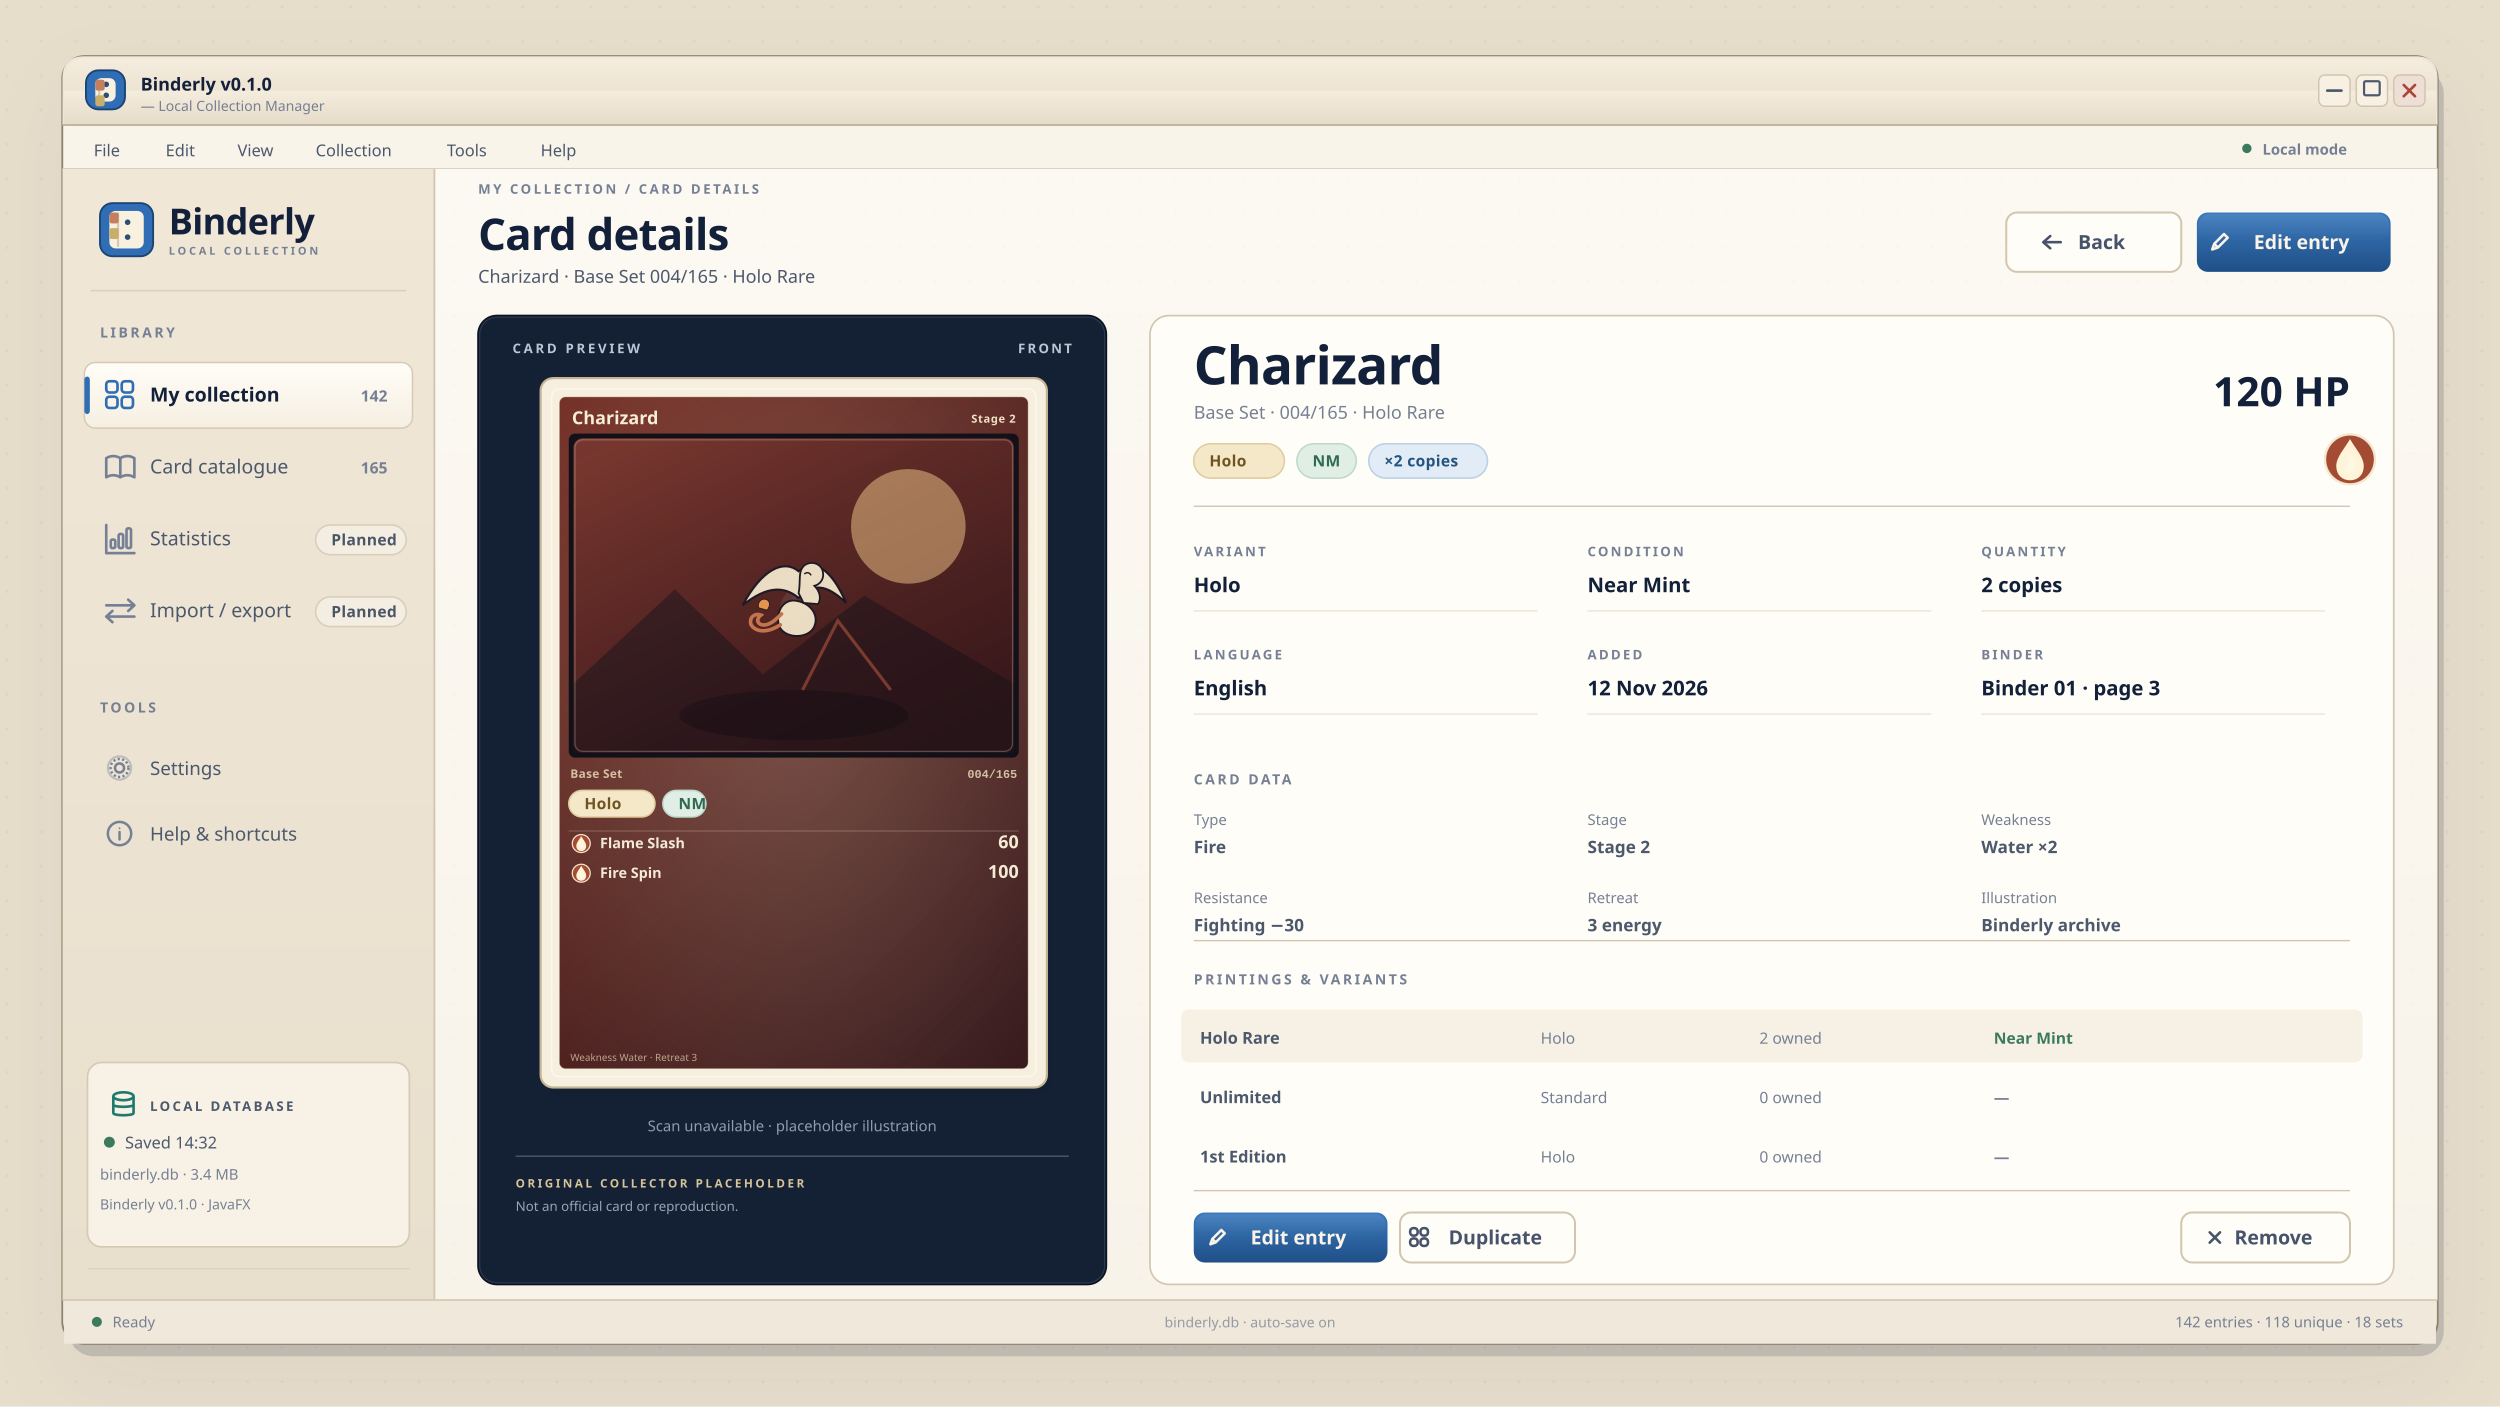
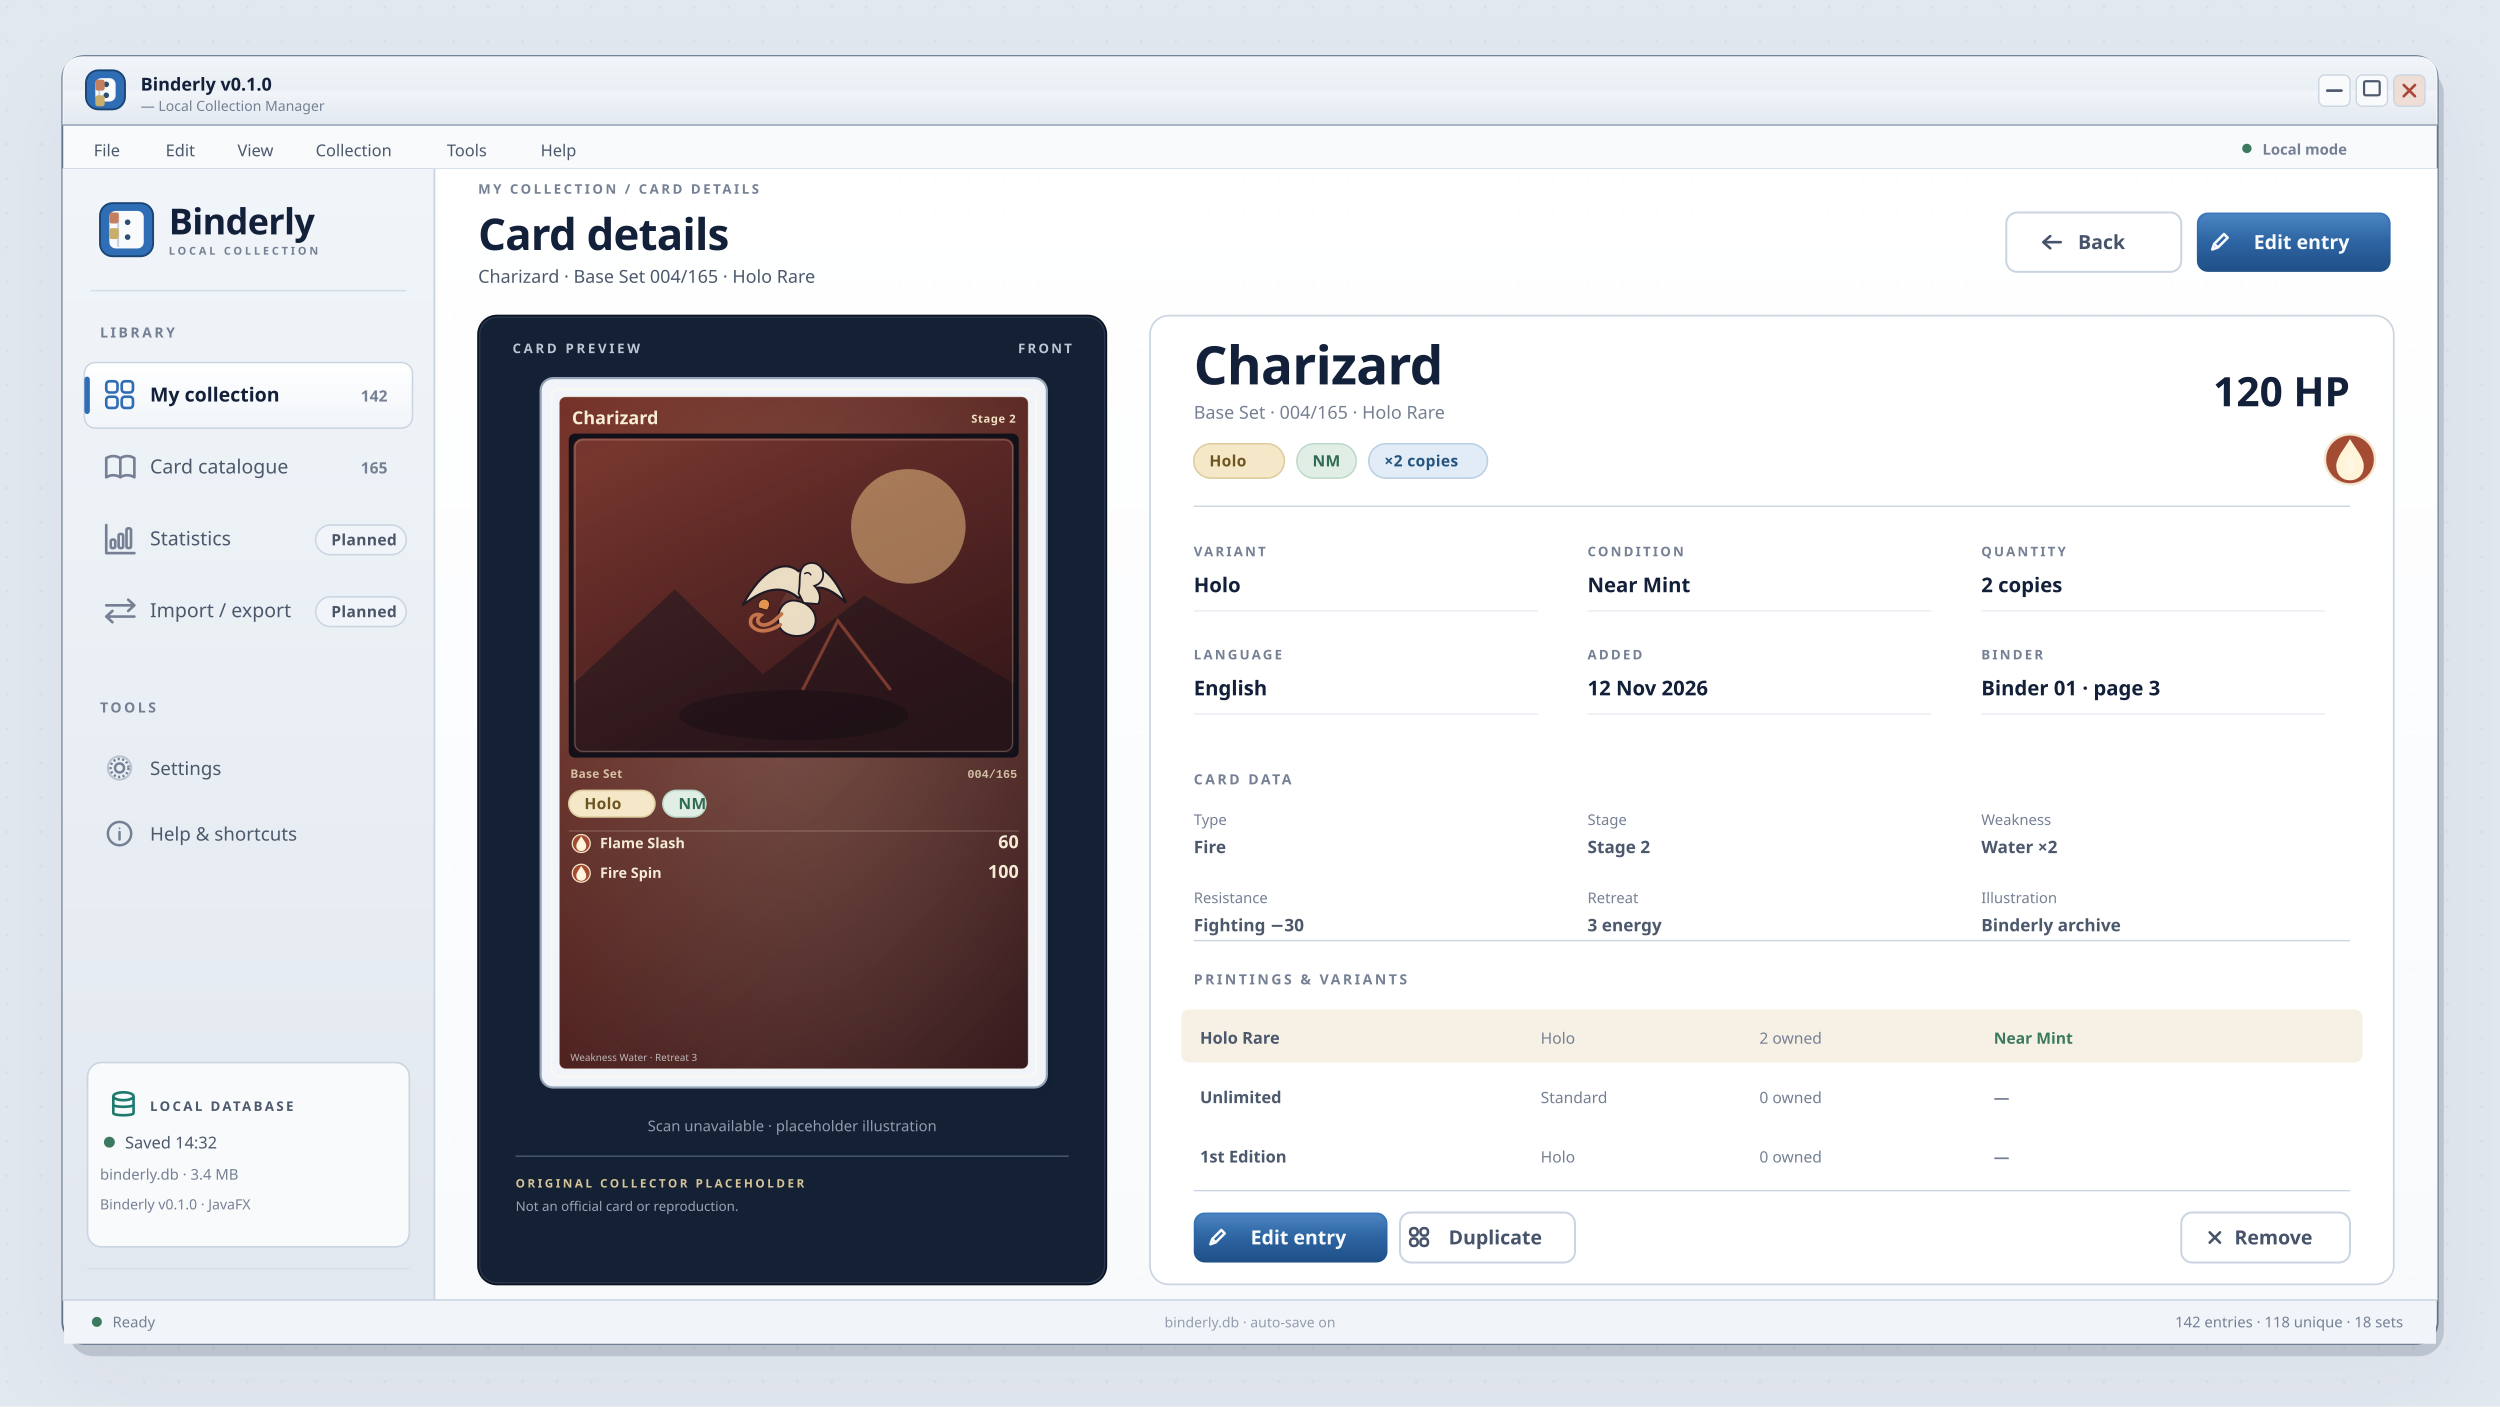
<svg xmlns="http://www.w3.org/2000/svg" viewBox="0 0 1600 900" width="1600" height="900" role="img" aria-label="Placeholder desktop application screenshot of the card details screen, showing a card illustration beside a list of fields, variants, and actions.">
  <linearGradient id="chromeGrad" x1="0" y1="0" x2="0" y2="1">
-     <stop offset="0" stop-color="#f4ecdd" />
-     <stop offset="1" stop-color="#e6dbc9" />
+     <stop offset="0" stop-color="#f1f5f9" />
+     <stop offset="1" stop-color="#e2e8f0" />
  </linearGradient>
  <linearGradient id="sidebarGrad" x1="0" y1="0" x2="0" y2="1">
-     <stop offset="0" stop-color="#f0e7d7" />
-     <stop offset="1" stop-color="#e9dfcd" />
+     <stop offset="0" stop-color="#f1f5f9" />
+     <stop offset="1" stop-color="#e2e8f0" />
  </linearGradient>
  <linearGradient id="contentGrad" x1="0" y1="0" x2="0" y2="1">
-     <stop offset="0" stop-color="#fcf9f3" />
-     <stop offset="1" stop-color="#f8f3e9" />
+     <stop offset="0" stop-color="#ffffff" />
+     <stop offset="1" stop-color="#f8fafc" />
  </linearGradient>
  <linearGradient id="primaryBtn" x1="0" y1="0" x2="0" y2="1">
    <stop offset="0" stop-color="#3b79bd" />
    <stop offset="1" stop-color="#1f4f87" />
  </linearGradient>
  <linearGradient id="navActive" x1="0" y1="0" x2="0" y2="1">
-     <stop offset="0" stop-color="#fffdf7" />
-     <stop offset="1" stop-color="#f6efe2" />
+     <stop offset="0" stop-color="#ffffff" />
+     <stop offset="1" stop-color="#f1f5f9" />
  </linearGradient>
  <linearGradient id="coverShade" x1="0" y1="0" x2="0.6" y2="1">
    <stop offset="0" stop-color="#ffffff" stop-opacity="0.18" />
    <stop offset="1" stop-color="#0e1a30" stop-opacity="0.08" />
  </linearGradient>
  <linearGradient id="panelSheen" x1="0" y1="0" x2="0" y2="1">
    <stop offset="0" stop-color="#ffffff" stop-opacity="0.55" />
    <stop offset="1" stop-color="#ffffff" stop-opacity="0" />
  </linearGradient>
  <pattern id="paperDots" width="22" height="22" patternUnits="userSpaceOnUse">
    <circle cx="4.4" cy="4.4" r="1" fill="#13203a" opacity="0.04" />
  </pattern>
  <pattern id="miniDots" width="13" height="13" patternUnits="userSpaceOnUse">
    <circle cx="2.6" cy="2.6" r="0.8" fill="#f7ead2" opacity="0.08" />
  </pattern>
  <pattern id="miniHatch" width="8" height="8" patternUnits="userSpaceOnUse" patternTransform="rotate(45)">
    <line x1="0" y1="0" x2="0" y2="8" stroke="#f4e5cc" stroke-width="0.6" opacity="0.05" />
  </pattern>
  <filter id="winShadow" x="-20%" y="-20%" width="140%" height="150%">
    <feDropShadow dx="0" dy="14" stdDeviation="28" flood-color="#0e1a30" flood-opacity="0.26" />
  </filter>
  <filter id="modalShadow" x="-20%" y="-20%" width="140%" height="150%">
    <feDropShadow dx="0" dy="18" stdDeviation="34" flood-color="#0e1a30" flood-opacity="0.42" />
  </filter>
  <filter id="panelShadow" x="-20%" y="-20%" width="140%" height="150%">
    <feDropShadow dx="0" dy="8" stdDeviation="20" flood-color="#0e1a30" flood-opacity="0.18" />
  </filter>
  <filter id="tileShadow" x="-20%" y="-20%" width="140%" height="150%">
    <feDropShadow dx="0" dy="4" stdDeviation="9" flood-color="#0e1a30" flood-opacity="0.14" />
  </filter>
  <linearGradient id="foilSwatch" x1="0" y1="0" x2="0" y2="1">
    <stop offset="0" stop-color="#d9cba9" />
    <stop offset="0.2" stop-color="#b9d8d4" stop-opacity="0.9" />
    <stop offset="0.4" stop-color="#f2e1b7" stop-opacity="0.9" />
    <stop offset="0.62" stop-color="#d9b9c8" stop-opacity="0.9" />
    <stop offset="0.8" stop-color="#bcd6d9" stop-opacity="0.9" />
    <stop offset="1" stop-color="#e7d6ae" />
  </linearGradient>
  <linearGradient id="mini-fire" x1="0.15" y1="0" x2="0.85" y2="1">
    <stop offset="0" stop-color="#6e2a22" />
    <stop offset="1" stop-color="#35171a" />
  </linearGradient>
  <linearGradient id="mini-water" x1="0.15" y1="0" x2="0.85" y2="1">
    <stop offset="0" stop-color="#1a4c63" />
    <stop offset="1" stop-color="#0a2839" />
  </linearGradient>
  <linearGradient id="mini-grass" x1="0.15" y1="0" x2="0.85" y2="1">
    <stop offset="0" stop-color="#355a3a" />
    <stop offset="1" stop-color="#172e20" />
  </linearGradient>
  <linearGradient id="mini-lightning" x1="0.15" y1="0" x2="0.85" y2="1">
    <stop offset="0" stop-color="#5e4a1f" />
    <stop offset="1" stop-color="#2b2411" />
  </linearGradient>
  <linearGradient id="mini-psychic" x1="0.15" y1="0" x2="0.85" y2="1">
    <stop offset="0" stop-color="#4d3a6c" />
    <stop offset="1" stop-color="#231a39" />
  </linearGradient>
  <linearGradient id="mini-fighting" x1="0.15" y1="0" x2="0.85" y2="1">
    <stop offset="0" stop-color="#603b28" />
    <stop offset="1" stop-color="#2b1a14" />
  </linearGradient>
  <linearGradient id="mini-metal" x1="0.15" y1="0" x2="0.85" y2="1">
    <stop offset="0" stop-color="#3b4a54" />
    <stop offset="1" stop-color="#172126" />
  </linearGradient>
  <linearGradient id="mini-dragon" x1="0.15" y1="0" x2="0.85" y2="1">
    <stop offset="0" stop-color="#51452f" />
    <stop offset="1" stop-color="#1d2a2f" />
  </linearGradient>
  <linearGradient id="mini-normal" x1="0.15" y1="0" x2="0.85" y2="1">
    <stop offset="0" stop-color="#5b4c3a" />
    <stop offset="1" stop-color="#2b241b" />
  </linearGradient>
  <linearGradient id="mini-colorless" x1="0.15" y1="0" x2="0.85" y2="1">
    <stop offset="0" stop-color="#444f58" />
    <stop offset="1" stop-color="#1a2026" />
  </linearGradient>
  <linearGradient id="mini-trainer" x1="0.15" y1="0" x2="0.85" y2="1">
    <stop offset="0" stop-color="#62502f" />
    <stop offset="1" stop-color="#2c2416" />
  </linearGradient>
  <radialGradient id="miniGlow" cx="0.5" cy="0.45" r="0.8">
    <stop offset="0" stop-color="#f6e6c8" stop-opacity="0.24" />
    <stop offset="1" stop-color="#f6e6c8" stop-opacity="0" />
  </radialGradient>
-   <rect x="0" y="0" width="1600" height="900" rx="0" fill="#e7ddcb" />
+   <rect x="0" y="0" width="1600" height="900" rx="0" fill="#e2e8f0" />
  <rect x="0" y="0" width="1600" height="900" rx="0" fill="url(#paperDots)" />
  <rect x="44" y="44" width="1520" height="824" rx="16" fill="#0e1a30" opacity="0.18" filter="url(#winShadow)" />
-   <rect x="40" y="36" width="1520" height="824" rx="14" fill="#f8f3e9" stroke="#8f8169" stroke-width="1.4" />
-   <rect x="41" y="37" width="1518" height="822" rx="13" fill="none" stroke="#fffdf6" stroke-width="1" opacity="0.8" />
-   <path d="M40 50 Q40 36 54 36 L1546 36 Q1560 36 1560 50 L1560 80 L40 80 Z" fill="#eee6d8" />
+   <rect x="40" y="36" width="1520" height="824" rx="14" fill="#f8fafc" stroke="#64748b" stroke-width="1.4" />
+   <rect x="41" y="37" width="1518" height="822" rx="13" fill="none" stroke="#ffffff" stroke-width="1" opacity="0.8" />
+   <path d="M40 50 Q40 36 54 36 L1546 36 Q1560 36 1560 50 L1560 80 L40 80 Z" fill="#f1f5f9" />
  <rect x="41" y="37" width="1518" height="43" rx="13" fill="url(#chromeGrad)" />
  <rect x="41" y="58" width="1518" height="22" rx="0" fill="url(#chromeGrad)" />
-   <line x1="40" y1="80" x2="1560" y2="80" stroke="#b8aa92" stroke-width="1" />
+   <line x1="40" y1="80" x2="1560" y2="80" stroke="#94a3b8" stroke-width="1" />
  <rect x="55" y="45" width="25" height="25" rx="8" fill="#2f6db5" stroke="#1a4474" stroke-width="1.2" />
-   <rect x="61" y="50" width="13" height="15" rx="4" fill="#f9f1df" />
-   <line x1="63.5" y1="51" x2="63.5" y2="64" stroke="#d6c9b2" stroke-width="1.4" />
+   <rect x="61" y="50" width="13" height="15" rx="4" fill="#f8fafc" />
+   <line x1="63.5" y1="51" x2="63.5" y2="64" stroke="#cbd5e1" stroke-width="1.4" />
  <circle cx="68" cy="54" r="1.8" fill="#2b4e75" />
  <circle cx="68" cy="61" r="1.8" fill="#2b4e75" />
  <rect x="61" y="51" width="6" height="7" rx="1.5" fill="#c4805e" />
  <rect x="61" y="61" width="6" height="7" rx="1.5" fill="#c9ad6b" />
  <text x="90" y="58" font-family="Syne, 'Trebuchet MS', 'Segoe UI', sans-serif" font-size="11.5" font-weight="800" fill="#13203a" text-anchor="start">Binderly v0.1.0</text>
  <text x="90" y="71" font-family="'DM Sans', 'Segoe UI', 'Trebuchet MS', sans-serif" font-size="9" font-weight="500" fill="#758094" text-anchor="start">— Local Collection Manager</text>
-   <rect x="1484" y="48" width="20" height="20" rx="4" fill="#f7f0e3" stroke="#cfc3ae" stroke-width="0.9" />
+   <rect x="1484" y="48" width="20" height="20" rx="4" fill="#f8fafc" stroke="#cbd5e1" stroke-width="0.9" />
  <line x1="1489.44" y1="58" x2="1498.56" y2="58" stroke="#4c586c" stroke-width="1.7" stroke-linecap="round" />
-   <rect x="1508" y="48" width="20" height="20" rx="4" fill="#f7f0e3" stroke="#cfc3ae" stroke-width="0.9" />
+   <rect x="1508" y="48" width="20" height="20" rx="4" fill="#f8fafc" stroke="#cbd5e1" stroke-width="0.9" />
  <rect x="1513" y="52" width="10" height="9" rx="1" fill="none" stroke="#4c586c" stroke-width="1.4" />
-   <rect x="1532" y="48" width="20" height="20" rx="4" fill="#efded6" stroke="#cfc3ae" stroke-width="0.9" />
+   <rect x="1532" y="48" width="20" height="20" rx="4" fill="#efded6" stroke="#cbd5e1" stroke-width="0.9" />
  <line x1="1538.4" y1="54.4" x2="1545.6" y2="61.6" stroke="#a84737" stroke-width="1.7" stroke-linecap="round" />
  <line x1="1545.6" y1="54.4" x2="1538.4" y2="61.6" stroke="#a84737" stroke-width="1.7" stroke-linecap="round" />
-   <rect x="41" y="81" width="1518" height="28" rx="0" fill="#f9f4ea" />
-   <line x1="40" y1="108" x2="1560" y2="108" stroke="#d2c6b1" stroke-width="1" />
+   <rect x="41" y="81" width="1518" height="28" rx="0" fill="#f8fafc" />
+   <line x1="40" y1="108" x2="1560" y2="108" stroke="#cbd5e1" stroke-width="1" />
  <text x="60" y="100" font-family="'DM Sans', 'Segoe UI', 'Trebuchet MS', sans-serif" font-size="10.5" font-weight="500" fill="#4c586c" text-anchor="start">File</text>
  <text x="106" y="100" font-family="'DM Sans', 'Segoe UI', 'Trebuchet MS', sans-serif" font-size="10.5" font-weight="500" fill="#4c586c" text-anchor="start">Edit</text>
  <text x="152" y="100" font-family="'DM Sans', 'Segoe UI', 'Trebuchet MS', sans-serif" font-size="10.5" font-weight="500" fill="#4c586c" text-anchor="start">View</text>
  <text x="202" y="100" font-family="'DM Sans', 'Segoe UI', 'Trebuchet MS', sans-serif" font-size="10.5" font-weight="500" fill="#4c586c" text-anchor="start">Collection</text>
  <text x="286" y="100" font-family="'DM Sans', 'Segoe UI', 'Trebuchet MS', sans-serif" font-size="10.5" font-weight="500" fill="#4c586c" text-anchor="start">Tools</text>
  <text x="346" y="100" font-family="'DM Sans', 'Segoe UI', 'Trebuchet MS', sans-serif" font-size="10.5" font-weight="500" fill="#4c586c" text-anchor="start">Help</text>
  <circle cx="1438" cy="95" r="3" fill="#3c7a5f" />
  <text x="1448" y="99" font-family="'DM Sans', 'Segoe UI', 'Trebuchet MS', sans-serif" font-size="9.5" font-weight="600" fill="#758094" text-anchor="start">Local mode</text>
  <rect x="278" y="108" width="1282" height="724" rx="0" fill="url(#contentGrad)" />
  <rect x="40" y="108" width="238" height="724" rx="0" fill="url(#sidebarGrad)" />
-   <line x1="278" y1="108" x2="278" y2="832" stroke="#d2c6b1" stroke-width="1.2" />
+   <line x1="278" y1="108" x2="278" y2="832" stroke="#cbd5e1" stroke-width="1.2" />
  <rect x="64" y="130" width="34" height="34" rx="8" fill="#2f6db5" stroke="#1a4474" stroke-width="1.2" />
-   <rect x="70" y="135" width="22" height="24" rx="4" fill="#f9f1df" />
-   <line x1="75.56" y1="136" x2="75.56" y2="158" stroke="#d6c9b2" stroke-width="1.4" />
+   <rect x="70" y="135" width="22" height="24" rx="4" fill="#f8fafc" />
+   <line x1="75.56" y1="136" x2="75.56" y2="158" stroke="#cbd5e1" stroke-width="1.4" />
  <circle cx="81.68" cy="142.24" r="1.8" fill="#2b4e75" />
  <circle cx="81.68" cy="151.76" r="1.8" fill="#2b4e75" />
  <rect x="70" y="136" width="6" height="7" rx="1.5" fill="#c4805e" />
  <rect x="70" y="146" width="6" height="7" rx="1.5" fill="#c9ad6b" />
  <text x="108" y="150" font-family="Syne, 'Trebuchet MS', 'Segoe UI', sans-serif" font-size="23" font-weight="800" fill="#13203a" text-anchor="start" letter-spacing="-0.4">Binderly</text>
  <text x="108" y="163" font-family="'DM Sans', 'Segoe UI', 'Trebuchet MS', sans-serif" font-size="7" font-weight="700" fill="#758094" text-anchor="start" letter-spacing="1.8">LOCAL COLLECTION</text>
-   <line x1="58" y1="186" x2="260" y2="186" stroke="#d2c6b1" stroke-width="1" opacity="0.7" />
+   <line x1="58" y1="186" x2="260" y2="186" stroke="#cbd5e1" stroke-width="1" opacity="0.7" />
  <text x="64" y="216" font-family="'DM Sans', 'Segoe UI', 'Trebuchet MS', sans-serif" font-size="9" font-weight="700" fill="#758094" text-anchor="start" letter-spacing="1.6">LIBRARY</text>
-   <rect x="54" y="232" width="210" height="42" rx="7" fill="url(#navActive)" stroke="#d7cbb7" stroke-width="1" />
+   <rect x="54" y="232" width="210" height="42" rx="7" fill="url(#navActive)" stroke="#cbd5e1" stroke-width="1" />
  <rect x="54" y="241" width="3.5" height="24" rx="2" fill="#2f6db5" />
  <rect x="68" y="244" width="7.2" height="7.2" rx="2" fill="none" stroke="#2f6db5" stroke-width="1.7" />
  <rect x="77.9" y="244" width="7.2" height="7.2" rx="2" fill="none" stroke="#2f6db5" stroke-width="1.7" />
  <rect x="68" y="253.9" width="7.2" height="7.2" rx="2" fill="none" stroke="#2f6db5" stroke-width="1.7" />
  <rect x="77.9" y="253.9" width="7.2" height="7.2" rx="2" fill="none" stroke="#2f6db5" stroke-width="1.7" />
  <text x="96" y="257" font-family="'DM Sans', 'Segoe UI', 'Trebuchet MS', sans-serif" font-size="12.5" font-weight="700" fill="#13203a" text-anchor="start">My collection</text>
  <text x="248" y="257" font-family="'DM Sans', 'Segoe UI', 'Trebuchet MS', sans-serif" font-size="10" font-weight="700" fill="#758094" text-anchor="end">142</text>
  <rect x="54" y="278" width="210" height="42" rx="7" fill="none" />
  <path d="M77.0 293.24 C74.12 291.44 70.88 291.44 68 293.24 L68 305.48 C70.88 303.68 74.12 303.68 77.0 305.48 C79.88 303.68 83.12 303.68 86 305.48 L86 293.24 C83.12 291.44 79.88 291.44 77.0 293.24 Z" fill="none" stroke="#758094" stroke-width="1.7" stroke-linejoin="round" />
  <line x1="77" y1="293.6" x2="77" y2="305.12" stroke="#758094" stroke-width="1.7" />
  <text x="96" y="303" font-family="'DM Sans', 'Segoe UI', 'Trebuchet MS', sans-serif" font-size="12.5" font-weight="500" fill="#4c586c" text-anchor="start">Card catalogue</text>
  <text x="248" y="303" font-family="'DM Sans', 'Segoe UI', 'Trebuchet MS', sans-serif" font-size="10" font-weight="700" fill="#758094" text-anchor="end">165</text>
  <rect x="54" y="324" width="210" height="42" rx="7" fill="none" />
  <path d="M68 354 L68 336 M68 354 L86 354" fill="none" stroke="#758094" stroke-width="1.7" stroke-linecap="round" />
  <rect x="70.88" y="345.36" width="2.88" height="5.4" rx="1" fill="none" stroke="#758094" stroke-width="1.7" />
  <rect x="75.92" y="341.76" width="2.88" height="9" rx="1" fill="none" stroke="#758094" stroke-width="1.7" />
  <rect x="80.96" y="338.16" width="2.88" height="12.6" rx="1" fill="none" stroke="#758094" stroke-width="1.7" />
  <text x="96" y="349" font-family="'DM Sans', 'Segoe UI', 'Trebuchet MS', sans-serif" font-size="12.5" font-weight="500" fill="#4c586c" text-anchor="start">Statistics</text>
-   <rect x="202" y="336" width="58" height="19" rx="9.5" fill="#f4eee2" stroke="#d8cdbb" stroke-width="1" />
+   <rect x="202" y="336" width="58" height="19" rx="9.5" fill="#f1f5f9" stroke="#cbd5e1" stroke-width="1" />
  <text x="212" y="349" font-family="'DM Sans', 'Segoe UI', 'Trebuchet MS', sans-serif" font-size="10" font-weight="700" fill="#4a5568" text-anchor="start" letter-spacing="0.2">Planned</text>
  <rect x="54" y="370" width="210" height="42" rx="7" fill="none" />
  <path d="M68 387.4 L86 387.4 M82.04 383.8 L86 387.4 L82.04 391.0" fill="none" stroke="#758094" stroke-width="1.7" stroke-linecap="round" stroke-linejoin="round" />
  <path d="M86 394.6 L68 394.6 M71.96 391.0 L68 394.6 L71.96 398.2" fill="none" stroke="#758094" stroke-width="1.7" stroke-linecap="round" stroke-linejoin="round" />
  <text x="96" y="395" font-family="'DM Sans', 'Segoe UI', 'Trebuchet MS', sans-serif" font-size="12.5" font-weight="500" fill="#4c586c" text-anchor="start">Import / export</text>
-   <rect x="202" y="382" width="58" height="19" rx="9.5" fill="#f4eee2" stroke="#d8cdbb" stroke-width="1" />
+   <rect x="202" y="382" width="58" height="19" rx="9.5" fill="#f1f5f9" stroke="#cbd5e1" stroke-width="1" />
  <text x="212" y="395" font-family="'DM Sans', 'Segoe UI', 'Trebuchet MS', sans-serif" font-size="10" font-weight="700" fill="#4a5568" text-anchor="start" letter-spacing="0.2">Planned</text>
  <text x="64" y="456" font-family="'DM Sans', 'Segoe UI', 'Trebuchet MS', sans-serif" font-size="9" font-weight="700" fill="#758094" text-anchor="start" letter-spacing="1.6">TOOLS</text>
  <circle cx="76.5" cy="491.5" r="2.89" fill="none" stroke="#758094" stroke-width="1.6" />
  <circle cx="76.5" cy="491.5" r="5.78" fill="none" stroke="#758094" stroke-width="1.6" stroke-dasharray="1.36 1.53" />
  <circle cx="76.5" cy="491.5" r="7.48" fill="none" stroke="#758094" stroke-width="1.28" opacity="0.4" />
  <text x="96" y="496" font-family="'DM Sans', 'Segoe UI', 'Trebuchet MS', sans-serif" font-size="12" font-weight="500" fill="#4c586c" text-anchor="start">Settings</text>
  <circle cx="76.5" cy="533.5" r="7.48" fill="none" stroke="#758094" stroke-width="1.6" />
  <circle cx="76.5" cy="530.1" r="0.6" fill="#758094" />
  <line x1="76.5" y1="532.48" x2="76.5" y2="537.24" stroke="#758094" stroke-width="1.6" stroke-linecap="round" />
  <text x="96" y="538" font-family="'DM Sans', 'Segoe UI', 'Trebuchet MS', sans-serif" font-size="12" font-weight="500" fill="#4c586c" text-anchor="start">Help &amp; shortcuts</text>
-   <rect x="56" y="680" width="206" height="118" rx="9" fill="#f8f2e6" stroke="#d7cab5" stroke-width="1.1" />
+   <rect x="56" y="680" width="206" height="118" rx="9" fill="#f8fafc" stroke="#cbd5e1" stroke-width="1.1" />
  <ellipse cx="79" cy="701.6" rx="6.48" ry="2.52" fill="none" stroke="#1f7a6e" stroke-width="1.7" />
  <path d="M72.52 701.6 L72.52 712.4 C72.52 714.2 85.48 714.2 85.48 712.4 L85.48 701.6" fill="none" stroke="#1f7a6e" stroke-width="1.7" />
  <path d="M72.52 707.0 C72.52 708.8 85.48 708.8 85.48 707.0" fill="none" stroke="#1f7a6e" stroke-width="1.7" />
  <text x="96" y="711" font-family="'DM Sans', 'Segoe UI', 'Trebuchet MS', sans-serif" font-size="8.5" font-weight="800" fill="#4c586c" text-anchor="start" letter-spacing="1.5">LOCAL DATABASE</text>
  <circle cx="70" cy="731" r="3.5" fill="#3c7a5f" />
  <text x="80" y="735" font-family="'DM Sans', 'Segoe UI', 'Trebuchet MS', sans-serif" font-size="10.5" font-weight="500" fill="#4c586c" text-anchor="start">Saved 14:32</text>
  <text x="64" y="755" font-family="'DM Sans', 'Segoe UI', 'Trebuchet MS', sans-serif" font-size="9.5" font-weight="500" fill="#758094" text-anchor="start">binderly.db · 3.4 MB</text>
  <text x="64" y="774" font-family="'DM Sans', 'Segoe UI', 'Trebuchet MS', sans-serif" font-size="9" font-weight="500" fill="#758094" text-anchor="start">Binderly v0.1.0 · JavaFX</text>
-   <line x1="56" y1="812" x2="262" y2="812" stroke="#d2c6b1" stroke-width="0.8" opacity="0.6" />
-   <rect x="41" y="832" width="1518" height="28" rx="0" fill="#f0e8da" />
-   <line x1="40" y1="832" x2="1560" y2="832" stroke="#d2c6b1" stroke-width="1" />
+   <line x1="56" y1="812" x2="262" y2="812" stroke="#cbd5e1" stroke-width="0.8" opacity="0.6" />
+   <rect x="41" y="832" width="1518" height="28" rx="0" fill="#f1f5f9" />
+   <line x1="40" y1="832" x2="1560" y2="832" stroke="#cbd5e1" stroke-width="1" />
  <circle cx="62" cy="846" r="3.2" fill="#3c7a5f" />
  <text x="72" y="849.5" font-family="'DM Sans', 'Segoe UI', 'Trebuchet MS', sans-serif" font-size="9.5" font-weight="500" fill="#758094" text-anchor="start">Ready</text>
  <text x="800" y="849.5" font-family="'DM Sans', 'Segoe UI', 'Trebuchet MS', sans-serif" font-size="9" font-weight="500" fill="#758094" text-anchor="middle" opacity="0.75">binderly.db · auto-save on</text>
  <text x="1538" y="849.5" font-family="'DM Sans', 'Segoe UI', 'Trebuchet MS', sans-serif" font-size="9.5" font-weight="500" fill="#758094" text-anchor="end">142 entries · 118 unique · 18 sets</text>
  <rect x="278" y="108" width="1282" height="724" rx="0" fill="url(#paperDots)" opacity="0.35" />
  <text x="306" y="124" font-family="'DM Sans', 'Segoe UI', 'Trebuchet MS', sans-serif" font-size="8.5" font-weight="700" fill="#758094" text-anchor="start" letter-spacing="1.6">MY COLLECTION / CARD DETAILS</text>
  <text x="306" y="160" font-family="Syne, 'Trebuchet MS', 'Segoe UI', sans-serif" font-size="28" font-weight="800" fill="#13203a" text-anchor="start" letter-spacing="-0.5">Card details</text>
  <text x="306" y="181" font-family="'DM Sans', 'Segoe UI', 'Trebuchet MS', sans-serif" font-size="11.5" font-weight="400" fill="#4c586c" text-anchor="start">Charizard · Base Set 004/165 · Holo Rare</text>
-   <rect x="1284" y="136" width="112" height="38" rx="7" fill="#fffdf8" stroke="#d2c6b1" stroke-width="1.3" />
+   <rect x="1284" y="136" width="112" height="38" rx="7" fill="#ffffff" stroke="#cbd5e1" stroke-width="1.3" />
  <line x1="1308.24" y1="155" x2="1318.88" y2="155" stroke="#46536a" stroke-width="1.65" stroke-linecap="round" />
  <path d="M1312.16 151.08 L1307.68 155.0 L1312.16 158.92" fill="none" stroke="#46536a" stroke-width="1.65" stroke-linecap="round" stroke-linejoin="round" />
  <text x="1345" y="159.4" font-family="'DM Sans', 'Segoe UI', 'Trebuchet MS', sans-serif" font-size="12.5" font-weight="700" fill="#46536a" text-anchor="middle">Back</text>
  <rect x="1406" y="136" width="124" height="38" rx="7" fill="url(#primaryBtn)" />
  <rect x="1407" y="137" width="122" height="17.1" rx="7" fill="url(#panelSheen)" opacity="0.16" />
-   <path d="M1415.82 159.68 L1417.12 156.04 L1423.36 149.8 L1425.7 152.14 L1419.46 158.38 Z" fill="none" stroke="#f9f4e7" stroke-width="1.65" stroke-linejoin="round" />
-   <line x1="1417.12" y1="156.04" x2="1419.46" y2="158.38" stroke="#f9f4e7" stroke-width="1.65" />
-   <text x="1473" y="159.4" font-family="'DM Sans', 'Segoe UI', 'Trebuchet MS', sans-serif" font-size="12.5" font-weight="700" fill="#f9f4e7" text-anchor="middle">Edit entry</text>
+   <path d="M1415.82 159.68 L1417.12 156.04 L1423.36 149.8 L1425.7 152.14 L1419.46 158.38 Z" fill="none" stroke="#f8fafc" stroke-width="1.65" stroke-linejoin="round" />
+   <line x1="1417.12" y1="156.04" x2="1419.46" y2="158.38" stroke="#f8fafc" stroke-width="1.65" />
+   <text x="1473" y="159.4" font-family="'DM Sans', 'Segoe UI', 'Trebuchet MS', sans-serif" font-size="12.5" font-weight="700" fill="#f8fafc" text-anchor="middle">Edit entry</text>
  <rect x="306" y="202" width="402" height="620" rx="12" fill="#142033" stroke="#0b1322" stroke-width="1.2" />
  <rect x="307" y="203" width="400" height="618" rx="11" fill="none" stroke="#394863" stroke-width="0.8" opacity="0.6" />
  <text x="328" y="226" font-family="'DM Sans', 'Segoe UI', 'Trebuchet MS', sans-serif" font-size="8.5" font-weight="800" fill="#b9c6d8" text-anchor="start" letter-spacing="1.7">CARD PREVIEW</text>
  <text x="686" y="226" font-family="'DM Sans', 'Segoe UI', 'Trebuchet MS', sans-serif" font-size="8.5" font-weight="700" fill="#b9c6d8" text-anchor="end" letter-spacing="1.4">FRONT</text>
  <rect x="349" y="247" width="324" height="454" rx="9" fill="#0e1a30" opacity="0.15" />
-   <rect x="346" y="242" width="324" height="454" rx="8" fill="#f6efdf" stroke="#c4b596" stroke-width="1.4" />
+   <rect x="346" y="242" width="324" height="454" rx="8" fill="#f1f5f9" stroke="#94a3b8" stroke-width="1.4" />
  <rect x="353" y="249" width="310" height="440" rx="5" fill="none" stroke="#fff9eb" stroke-width="1" opacity="0.8" />
  <rect x="358" y="254" width="300" height="430" rx="4" fill="url(#mini-fire)" />
  <rect x="358" y="254" width="300" height="430" rx="4" fill="url(#miniGlow)" />
  <rect x="358" y="254" width="300" height="430" rx="4" fill="none" stroke="#f3e4c6" stroke-width="0.6" opacity="0.35" />
  <text x="366" y="271.5" font-family="Syne, 'Trebuchet MS', 'Segoe UI', sans-serif" font-size="11.5" font-weight="800" fill="#f8edd6" text-anchor="start">Charizard</text>
  <text x="650" y="270.5" font-family="'DM Sans', 'Segoe UI', 'Trebuchet MS', sans-serif" font-size="7.13" font-weight="700" fill="#f1e2c6" text-anchor="end" letter-spacing="0.4">Stage 2</text>
  <rect x="364" y="277.5" width="288" height="207.36" rx="4" fill="#121018" />
  <rect x="367" y="280.5" width="282" height="201.36" rx="6" fill="url(#mini-fire)" />
  <circle cx="581.32" cy="336.88" r="36.66" fill="#e9bd80" opacity="0.55" />
  <polygon points="367,437.56 431.86,377.15 488.26,431.52 553.12,381.18 649,437.56 649,481.86 367,481.86" fill="#1f1218" opacity="0.62" />
  <path d="M513.64 441.588 L536.2 397.289 L570.04 441.588" fill="none" stroke="#b45438" stroke-width="2" opacity="0.6" />
  <ellipse cx="508" cy="457.7" rx="73.32" ry="16.11" fill="#080a10" opacity="0.34" />
  <g transform="translate(508.0 385.2072)">
    <path d="M0 -13 C3.4 -7 8.8 -1.5 8.8 4.2 C8.8 10.2 4.8 13.4 0 13.4 C-4.8 13.4 -8.8 10.2 -8.8 4.2 C-8.8 -1.5 -3.4 -7 0 -13 Z" fill="#f6e6c8" opacity="0.1" />
    <path d="M0 -4.2 C2.4 -1 4.8 2.4 3.2 6.4 C2 9.6 -2.4 9.6 -3.4 6.2 C-4.6 2.4 -1.6 -0.4 0 -4.2 Z" fill="#ffffff" opacity="0.05" />
  </g>
  <g transform="translate(508.0 381.18) scale(0.78)">
    <path d="M-42 8 C-26 -22 -8 -30 4 -20 C16 -30 30 -24 43 6 C26 -10 16 -10 4 2 C-8 -8 -22 -8 -42 8 Z" fill="#efe1c5" stroke="#1b1520" stroke-width="1.8" />
    <path d="M0 4 C-10 4 -15 15 -12 25 C-8 35 10 36 16 27 C22 17 14 5 0 4 Z" fill="#efe1c5" stroke="#1b1520" stroke-width="1.6" />
    <path d="M4 -2 C6 -12 3 -20 9 -25 C15 -29 23 -26 24 -19 C25 -13 21 -9 17 -8 C21 -4 23 2 20 7 L8 6 Z" fill="#efe1c5" stroke="#1b1520" stroke-width="1.5" />
    <path d="M-11 24 C-22 31 -31 30 -35 24 C-37 18 -32 14 -27 16 C-32 20 -29 25 -23 24 C-18 23 -14 19 -10 15" fill="none" stroke="#c8744a" stroke-width="3" stroke-linecap="round" />
    <path d="M-29 10 C-30 6 -27 2 -23 3 C-19 4 -19 9 -22 12 Z" fill="#e8964d" stroke="#2a1510" stroke-width="0.8" />
    <path d="M9 -18 q3 -2 5 1" fill="none" stroke="#1b1520" stroke-width="1.2" stroke-linecap="round" />
  </g>
  <rect x="367" y="280.5" width="282" height="201.36" rx="6" fill="url(#coverShade)" opacity="0.35" />
  <rect x="368" y="281.5" width="280" height="199.36" rx="5" fill="none" stroke="#f7ead2" stroke-width="0.8" opacity="0.25" />
  <text x="365" y="497.86" font-family="'DM Sans', 'Segoe UI', 'Trebuchet MS', sans-serif" font-size="7.59" font-weight="700" fill="#e8d8b8" text-anchor="start" letter-spacing="0.2" opacity="0.85">Base Set</text>
  <text x="651" y="497.86" font-family="'JetBrains Mono', 'Cascadia Mono', 'Courier New', monospace" font-size="7.59" font-weight="700" fill="#e8d8b8" text-anchor="end" opacity="0.85">004/165</text>
  <rect x="364" y="505.86" width="55.2" height="17" rx="8.5" fill="#f4e8c8" stroke="#dfcc9e" stroke-width="1" />
  <text x="374" y="517.86" font-family="'DM Sans', 'Segoe UI', 'Trebuchet MS', sans-serif" font-size="10" font-weight="700" fill="#6e5420" text-anchor="start" letter-spacing="0.2">Holo</text>
  <rect x="424.2" y="505.86" width="27.6" height="17" rx="8.5" fill="#e0eee6" stroke="#bdd9c9" stroke-width="1" />
  <text x="434.2" y="517.86" font-family="'DM Sans', 'Segoe UI', 'Trebuchet MS', sans-serif" font-size="10" font-weight="700" fill="#2f6a52" text-anchor="start" letter-spacing="0.2">NM</text>
  <line x1="364" y1="531.86" x2="652" y2="531.86" stroke="#f3e4c6" stroke-width="0.7" opacity="0.25" />
  <circle cx="372" cy="539.86" r="5.75" fill="#a44b34" stroke="#f4e6ca" stroke-width="0.8" />
  <g transform="translate(372 539.86) scale(0.36)">
    <path d="M0 -13 C3.4 -7 8.8 -1.5 8.8 4.2 C8.8 10.2 4.8 13.4 0 13.4 C-4.8 13.4 -8.8 10.2 -8.8 4.2 C-8.8 -1.5 -3.4 -7 0 -13 Z" fill="#fff3d8" />
    <path d="M0 -4.2 C2.4 -1 4.8 2.4 3.2 6.4 C2 9.6 -2.4 9.6 -3.4 6.2 C-4.6 2.4 -1.6 -0.4 0 -4.2 Z" fill="#ffffff" opacity="0.32" />
  </g>
  <text x="384" y="542.86" font-family="'DM Sans', 'Segoe UI', 'Trebuchet MS', sans-serif" font-size="9.2" font-weight="700" fill="#f5ead4" text-anchor="start">Flame Slash</text>
  <text x="652" y="542.86" font-family="'DM Sans', 'Segoe UI', 'Trebuchet MS', sans-serif" font-size="11.5" font-weight="800" fill="#f5ead4" text-anchor="end">60</text>
  <circle cx="372" cy="558.86" r="5.75" fill="#a44b34" stroke="#f4e6ca" stroke-width="0.8" />
  <g transform="translate(372 558.86) scale(0.36)">
    <path d="M0 -13 C3.4 -7 8.8 -1.5 8.8 4.2 C8.8 10.2 4.8 13.4 0 13.4 C-4.8 13.4 -8.8 10.2 -8.8 4.2 C-8.8 -1.5 -3.4 -7 0 -13 Z" fill="#fff3d8" />
    <path d="M0 -4.2 C2.4 -1 4.8 2.4 3.2 6.4 C2 9.6 -2.4 9.6 -3.4 6.2 C-4.6 2.4 -1.6 -0.4 0 -4.2 Z" fill="#ffffff" opacity="0.32" />
  </g>
  <text x="384" y="561.86" font-family="'DM Sans', 'Segoe UI', 'Trebuchet MS', sans-serif" font-size="9.2" font-weight="700" fill="#f5ead4" text-anchor="start">Fire Spin</text>
  <text x="652" y="561.86" font-family="'DM Sans', 'Segoe UI', 'Trebuchet MS', sans-serif" font-size="11.5" font-weight="800" fill="#f5ead4" text-anchor="end">100</text>
-   <text x="365" y="679" font-family="'DM Sans', 'Segoe UI', 'Trebuchet MS', sans-serif" font-size="6.33" font-weight="500" fill="#dfcfb1" text-anchor="start" opacity="0.75">Weakness Water · Retreat 3</text>
+   <text x="365" y="679" font-family="'DM Sans', 'Segoe UI', 'Trebuchet MS', sans-serif" font-size="6.33" font-weight="500" fill="#e2e8f0" text-anchor="start" opacity="0.75">Weakness Water · Retreat 3</text>
  <text x="507" y="724" font-family="'DM Sans', 'Segoe UI', 'Trebuchet MS', sans-serif" font-size="9.5" font-weight="500" fill="#b9c6d8" text-anchor="middle" opacity="0.75">Scan unavailable · placeholder illustration</text>
  <line x1="330" y1="740" x2="684" y2="740" stroke="#45536a" stroke-width="1" />
  <text x="330" y="760" font-family="'DM Sans', 'Segoe UI', 'Trebuchet MS', sans-serif" font-size="7.5" font-weight="800" fill="#d7c49a" text-anchor="start" letter-spacing="1.6">ORIGINAL COLLECTOR PLACEHOLDER</text>
  <text x="330" y="775" font-family="'DM Sans', 'Segoe UI', 'Trebuchet MS', sans-serif" font-size="8.5" font-weight="400" fill="#b9c6d8" text-anchor="start" opacity="0.8">Not an official card or reproduction.</text>
-   <rect x="736" y="202" width="796" height="620" rx="12" fill="#fffdf8" stroke="#d2c6b1" stroke-width="1.1" />
+   <rect x="736" y="202" width="796" height="620" rx="12" fill="#ffffff" stroke="#cbd5e1" stroke-width="1.1" />
  <text x="764" y="246" font-family="Syne, 'Trebuchet MS', 'Segoe UI', sans-serif" font-size="34" font-weight="800" fill="#13203a" text-anchor="start" letter-spacing="-0.5">Charizard</text>
  <text x="764" y="268" font-family="'DM Sans', 'Segoe UI', 'Trebuchet MS', sans-serif" font-size="11.5" font-weight="500" fill="#758094" text-anchor="start">Base Set · 004/165 · Holo Rare</text>
  <rect x="764" y="284" width="58" height="22" rx="11" fill="#f4e8c8" stroke="#dfcc9e" stroke-width="1" />
  <text x="774" y="298.5" font-family="'DM Sans', 'Segoe UI', 'Trebuchet MS', sans-serif" font-size="10" font-weight="700" fill="#6e5420" text-anchor="start" letter-spacing="0.2">Holo</text>
  <rect x="830" y="284" width="38" height="22" rx="11" fill="#e0eee6" stroke="#bdd9c9" stroke-width="1" />
  <text x="840" y="298.5" font-family="'DM Sans', 'Segoe UI', 'Trebuchet MS', sans-serif" font-size="10" font-weight="700" fill="#2f6a52" text-anchor="start" letter-spacing="0.2">NM</text>
  <rect x="876" y="284" width="76" height="22" rx="11" fill="#e1ecf6" stroke="#b9d0e4" stroke-width="1" />
  <text x="886" y="298.5" font-family="'DM Sans', 'Segoe UI', 'Trebuchet MS', sans-serif" font-size="10" font-weight="700" fill="#23537f" text-anchor="start" letter-spacing="0.2">×2 copies</text>
  <text x="1504" y="260" font-family="Syne, 'Trebuchet MS', 'Segoe UI', sans-serif" font-size="26" font-weight="800" fill="#13203a" text-anchor="end">120 HP</text>
  <circle cx="1504" cy="294" r="16" fill="#a44b34" stroke="#f4e7cf" stroke-width="1.5" />
  <g transform="translate(1504 294) scale(1)">
    <path d="M0 -13 C3.4 -7 8.8 -1.5 8.8 4.2 C8.8 10.2 4.8 13.4 0 13.4 C-4.8 13.4 -8.8 10.2 -8.8 4.2 C-8.8 -1.5 -3.4 -7 0 -13 Z" fill="#fff3d8" />
    <path d="M0 -4.2 C2.4 -1 4.8 2.4 3.2 6.4 C2 9.6 -2.4 9.6 -3.4 6.2 C-4.6 2.4 -1.6 -0.4 0 -4.2 Z" fill="#ffffff" opacity="0.32" />
  </g>
-   <line x1="764" y1="324" x2="1504" y2="324" stroke="#d2c6b1" stroke-width="0.9" />
+   <line x1="764" y1="324" x2="1504" y2="324" stroke="#cbd5e1" stroke-width="0.9" />
  <text x="764" y="356" font-family="'DM Sans', 'Segoe UI', 'Trebuchet MS', sans-serif" font-size="8.5" font-weight="800" fill="#758094" text-anchor="start" letter-spacing="1.4">VARIANT</text>
  <text x="764" y="379" font-family="'DM Sans', 'Segoe UI', 'Trebuchet MS', sans-serif" font-size="13" font-weight="600" fill="#13203a" text-anchor="start">Holo</text>
-   <line x1="764" y1="391" x2="984" y2="391" stroke="#d2c6b1" stroke-width="0.6" opacity="0.7" />
+   <line x1="764" y1="391" x2="984" y2="391" stroke="#cbd5e1" stroke-width="0.6" opacity="0.7" />
  <text x="1016" y="356" font-family="'DM Sans', 'Segoe UI', 'Trebuchet MS', sans-serif" font-size="8.5" font-weight="800" fill="#758094" text-anchor="start" letter-spacing="1.4">CONDITION</text>
  <text x="1016" y="379" font-family="'DM Sans', 'Segoe UI', 'Trebuchet MS', sans-serif" font-size="13" font-weight="600" fill="#13203a" text-anchor="start">Near Mint</text>
-   <line x1="1016" y1="391" x2="1236" y2="391" stroke="#d2c6b1" stroke-width="0.6" opacity="0.7" />
+   <line x1="1016" y1="391" x2="1236" y2="391" stroke="#cbd5e1" stroke-width="0.6" opacity="0.7" />
  <text x="1268" y="356" font-family="'DM Sans', 'Segoe UI', 'Trebuchet MS', sans-serif" font-size="8.5" font-weight="800" fill="#758094" text-anchor="start" letter-spacing="1.4">QUANTITY</text>
  <text x="1268" y="379" font-family="'DM Sans', 'Segoe UI', 'Trebuchet MS', sans-serif" font-size="13" font-weight="600" fill="#13203a" text-anchor="start">2 copies</text>
-   <line x1="1268" y1="391" x2="1488" y2="391" stroke="#d2c6b1" stroke-width="0.6" opacity="0.7" />
+   <line x1="1268" y1="391" x2="1488" y2="391" stroke="#cbd5e1" stroke-width="0.6" opacity="0.7" />
  <text x="764" y="422" font-family="'DM Sans', 'Segoe UI', 'Trebuchet MS', sans-serif" font-size="8.5" font-weight="800" fill="#758094" text-anchor="start" letter-spacing="1.4">LANGUAGE</text>
  <text x="764" y="445" font-family="'DM Sans', 'Segoe UI', 'Trebuchet MS', sans-serif" font-size="13" font-weight="600" fill="#13203a" text-anchor="start">English</text>
-   <line x1="764" y1="457" x2="984" y2="457" stroke="#d2c6b1" stroke-width="0.6" opacity="0.7" />
+   <line x1="764" y1="457" x2="984" y2="457" stroke="#cbd5e1" stroke-width="0.6" opacity="0.7" />
  <text x="1016" y="422" font-family="'DM Sans', 'Segoe UI', 'Trebuchet MS', sans-serif" font-size="8.5" font-weight="800" fill="#758094" text-anchor="start" letter-spacing="1.4">ADDED</text>
  <text x="1016" y="445" font-family="'DM Sans', 'Segoe UI', 'Trebuchet MS', sans-serif" font-size="13" font-weight="600" fill="#13203a" text-anchor="start">12 Nov 2026</text>
-   <line x1="1016" y1="457" x2="1236" y2="457" stroke="#d2c6b1" stroke-width="0.6" opacity="0.7" />
+   <line x1="1016" y1="457" x2="1236" y2="457" stroke="#cbd5e1" stroke-width="0.6" opacity="0.7" />
  <text x="1268" y="422" font-family="'DM Sans', 'Segoe UI', 'Trebuchet MS', sans-serif" font-size="8.5" font-weight="800" fill="#758094" text-anchor="start" letter-spacing="1.4">BINDER</text>
  <text x="1268" y="445" font-family="'DM Sans', 'Segoe UI', 'Trebuchet MS', sans-serif" font-size="13" font-weight="600" fill="#13203a" text-anchor="start">Binder 01 · page 3</text>
-   <line x1="1268" y1="457" x2="1488" y2="457" stroke="#d2c6b1" stroke-width="0.6" opacity="0.7" />
+   <line x1="1268" y1="457" x2="1488" y2="457" stroke="#cbd5e1" stroke-width="0.6" opacity="0.7" />
  <text x="764" y="502" font-family="'DM Sans', 'Segoe UI', 'Trebuchet MS', sans-serif" font-size="9" font-weight="800" fill="#758094" text-anchor="start" letter-spacing="1.6">CARD DATA</text>
  <text x="764" y="528" font-family="'DM Sans', 'Segoe UI', 'Trebuchet MS', sans-serif" font-size="9.5" font-weight="500" fill="#758094" text-anchor="start">Type</text>
  <text x="764" y="546" font-family="'DM Sans', 'Segoe UI', 'Trebuchet MS', sans-serif" font-size="11" font-weight="600" fill="#4c586c" text-anchor="start">Fire</text>
  <text x="1016" y="528" font-family="'DM Sans', 'Segoe UI', 'Trebuchet MS', sans-serif" font-size="9.5" font-weight="500" fill="#758094" text-anchor="start">Stage</text>
  <text x="1016" y="546" font-family="'DM Sans', 'Segoe UI', 'Trebuchet MS', sans-serif" font-size="11" font-weight="600" fill="#4c586c" text-anchor="start">Stage 2</text>
  <text x="1268" y="528" font-family="'DM Sans', 'Segoe UI', 'Trebuchet MS', sans-serif" font-size="9.5" font-weight="500" fill="#758094" text-anchor="start">Weakness</text>
  <text x="1268" y="546" font-family="'DM Sans', 'Segoe UI', 'Trebuchet MS', sans-serif" font-size="11" font-weight="600" fill="#4c586c" text-anchor="start">Water ×2</text>
  <text x="764" y="578" font-family="'DM Sans', 'Segoe UI', 'Trebuchet MS', sans-serif" font-size="9.5" font-weight="500" fill="#758094" text-anchor="start">Resistance</text>
  <text x="764" y="596" font-family="'DM Sans', 'Segoe UI', 'Trebuchet MS', sans-serif" font-size="11" font-weight="600" fill="#4c586c" text-anchor="start">Fighting −30</text>
  <text x="1016" y="578" font-family="'DM Sans', 'Segoe UI', 'Trebuchet MS', sans-serif" font-size="9.5" font-weight="500" fill="#758094" text-anchor="start">Retreat</text>
  <text x="1016" y="596" font-family="'DM Sans', 'Segoe UI', 'Trebuchet MS', sans-serif" font-size="11" font-weight="600" fill="#4c586c" text-anchor="start">3 energy</text>
  <text x="1268" y="578" font-family="'DM Sans', 'Segoe UI', 'Trebuchet MS', sans-serif" font-size="9.5" font-weight="500" fill="#758094" text-anchor="start">Illustration</text>
  <text x="1268" y="596" font-family="'DM Sans', 'Segoe UI', 'Trebuchet MS', sans-serif" font-size="11" font-weight="600" fill="#4c586c" text-anchor="start">Binderly archive</text>
-   <line x1="764" y1="602" x2="1504" y2="602" stroke="#d2c6b1" stroke-width="0.9" />
+   <line x1="764" y1="602" x2="1504" y2="602" stroke="#cbd5e1" stroke-width="0.9" />
  <text x="764" y="630" font-family="'DM Sans', 'Segoe UI', 'Trebuchet MS', sans-serif" font-size="9" font-weight="800" fill="#758094" text-anchor="start" letter-spacing="1.6">PRINTINGS &amp; VARIANTS</text>
  <rect x="756" y="646" width="756" height="34" rx="5" fill="#f7f1e5" />
  <text x="768" y="668" font-family="'DM Sans', 'Segoe UI', 'Trebuchet MS', sans-serif" font-size="10.5" font-weight="600" fill="#4c586c" text-anchor="start">Holo Rare</text>
  <text x="986" y="668" font-family="'DM Sans', 'Segoe UI', 'Trebuchet MS', sans-serif" font-size="10" font-weight="500" fill="#758094" text-anchor="start">Holo</text>
  <text x="1126" y="668" font-family="'DM Sans', 'Segoe UI', 'Trebuchet MS', sans-serif" font-size="10" font-weight="500" fill="#758094" text-anchor="start">2 owned</text>
  <text x="1276" y="668" font-family="'DM Sans', 'Segoe UI', 'Trebuchet MS', sans-serif" font-size="10" font-weight="600" fill="#3c7a5f" text-anchor="start">Near Mint</text>
  <text x="768" y="706" font-family="'DM Sans', 'Segoe UI', 'Trebuchet MS', sans-serif" font-size="10.5" font-weight="600" fill="#4c586c" text-anchor="start">Unlimited</text>
  <text x="986" y="706" font-family="'DM Sans', 'Segoe UI', 'Trebuchet MS', sans-serif" font-size="10" font-weight="500" fill="#758094" text-anchor="start">Standard</text>
  <text x="1126" y="706" font-family="'DM Sans', 'Segoe UI', 'Trebuchet MS', sans-serif" font-size="10" font-weight="500" fill="#758094" text-anchor="start">0 owned</text>
  <text x="1276" y="706" font-family="'DM Sans', 'Segoe UI', 'Trebuchet MS', sans-serif" font-size="10" font-weight="600" fill="#758094" text-anchor="start">—</text>
  <text x="768" y="744" font-family="'DM Sans', 'Segoe UI', 'Trebuchet MS', sans-serif" font-size="10.5" font-weight="600" fill="#4c586c" text-anchor="start">1st Edition</text>
  <text x="986" y="744" font-family="'DM Sans', 'Segoe UI', 'Trebuchet MS', sans-serif" font-size="10" font-weight="500" fill="#758094" text-anchor="start">Holo</text>
  <text x="1126" y="744" font-family="'DM Sans', 'Segoe UI', 'Trebuchet MS', sans-serif" font-size="10" font-weight="500" fill="#758094" text-anchor="start">0 owned</text>
  <text x="1276" y="744" font-family="'DM Sans', 'Segoe UI', 'Trebuchet MS', sans-serif" font-size="10" font-weight="600" fill="#758094" text-anchor="start">—</text>
-   <line x1="764" y1="762" x2="1504" y2="762" stroke="#d2c6b1" stroke-width="0.9" />
+   <line x1="764" y1="762" x2="1504" y2="762" stroke="#cbd5e1" stroke-width="0.9" />
  <rect x="764" y="776" width="124" height="32" rx="7" fill="url(#primaryBtn)" />
  <rect x="765" y="777" width="122" height="14.4" rx="7" fill="url(#panelSheen)" opacity="0.16" />
-   <path d="M774.68 796.32 L775.88 792.96 L781.64 787.2 L783.8 789.36 L778.04 795.12 Z" fill="none" stroke="#f9f4e7" stroke-width="1.65" stroke-linejoin="round" />
-   <line x1="775.88" y1="792.96" x2="778.04" y2="795.12" stroke="#f9f4e7" stroke-width="1.65" />
-   <text x="831" y="796.4" font-family="'DM Sans', 'Segoe UI', 'Trebuchet MS', sans-serif" font-size="12.5" font-weight="700" fill="#f9f4e7" text-anchor="middle">Edit entry</text>
-   <rect x="896" y="776" width="112" height="32" rx="7" fill="#fffdf8" stroke="#d2c6b1" stroke-width="1.3" />
+   <path d="M774.68 796.32 L775.88 792.96 L781.64 787.2 L783.8 789.36 L778.04 795.12 Z" fill="none" stroke="#f8fafc" stroke-width="1.65" stroke-linejoin="round" />
+   <line x1="775.88" y1="792.96" x2="778.04" y2="795.12" stroke="#f8fafc" stroke-width="1.65" />
+   <text x="831" y="796.4" font-family="'DM Sans', 'Segoe UI', 'Trebuchet MS', sans-serif" font-size="12.5" font-weight="700" fill="#f8fafc" text-anchor="middle">Edit entry</text>
+   <rect x="896" y="776" width="112" height="32" rx="7" fill="#ffffff" stroke="#cbd5e1" stroke-width="1.3" />
  <rect x="902.5" y="786" width="4.8" height="4.8" rx="2" fill="none" stroke="#46536a" stroke-width="1.65" />
  <rect x="909.1" y="786" width="4.8" height="4.8" rx="2" fill="none" stroke="#46536a" stroke-width="1.65" />
  <rect x="902.5" y="792.6" width="4.8" height="4.8" rx="2" fill="none" stroke="#46536a" stroke-width="1.65" />
  <rect x="909.1" y="792.6" width="4.8" height="4.8" rx="2" fill="none" stroke="#46536a" stroke-width="1.65" />
  <text x="957" y="796.4" font-family="'DM Sans', 'Segoe UI', 'Trebuchet MS', sans-serif" font-size="12.5" font-weight="700" fill="#46536a" text-anchor="middle">Duplicate</text>
-   <rect x="1396" y="776" width="108" height="32" rx="7" fill="none" stroke="#d2c6b1" stroke-width="1.3" />
+   <rect x="1396" y="776" width="108" height="32" rx="7" fill="none" stroke="#cbd5e1" stroke-width="1.3" />
  <line x1="1414.2" y1="788.7" x2="1420.8" y2="795.3" stroke="#46536a" stroke-width="1.65" stroke-linecap="round" />
  <line x1="1420.8" y1="788.7" x2="1414.2" y2="795.3" stroke="#46536a" stroke-width="1.65" stroke-linecap="round" />
  <text x="1455" y="796.4" font-family="'DM Sans', 'Segoe UI', 'Trebuchet MS', sans-serif" font-size="12.5" font-weight="700" fill="#46536a" text-anchor="middle">Remove</text>
</svg>
